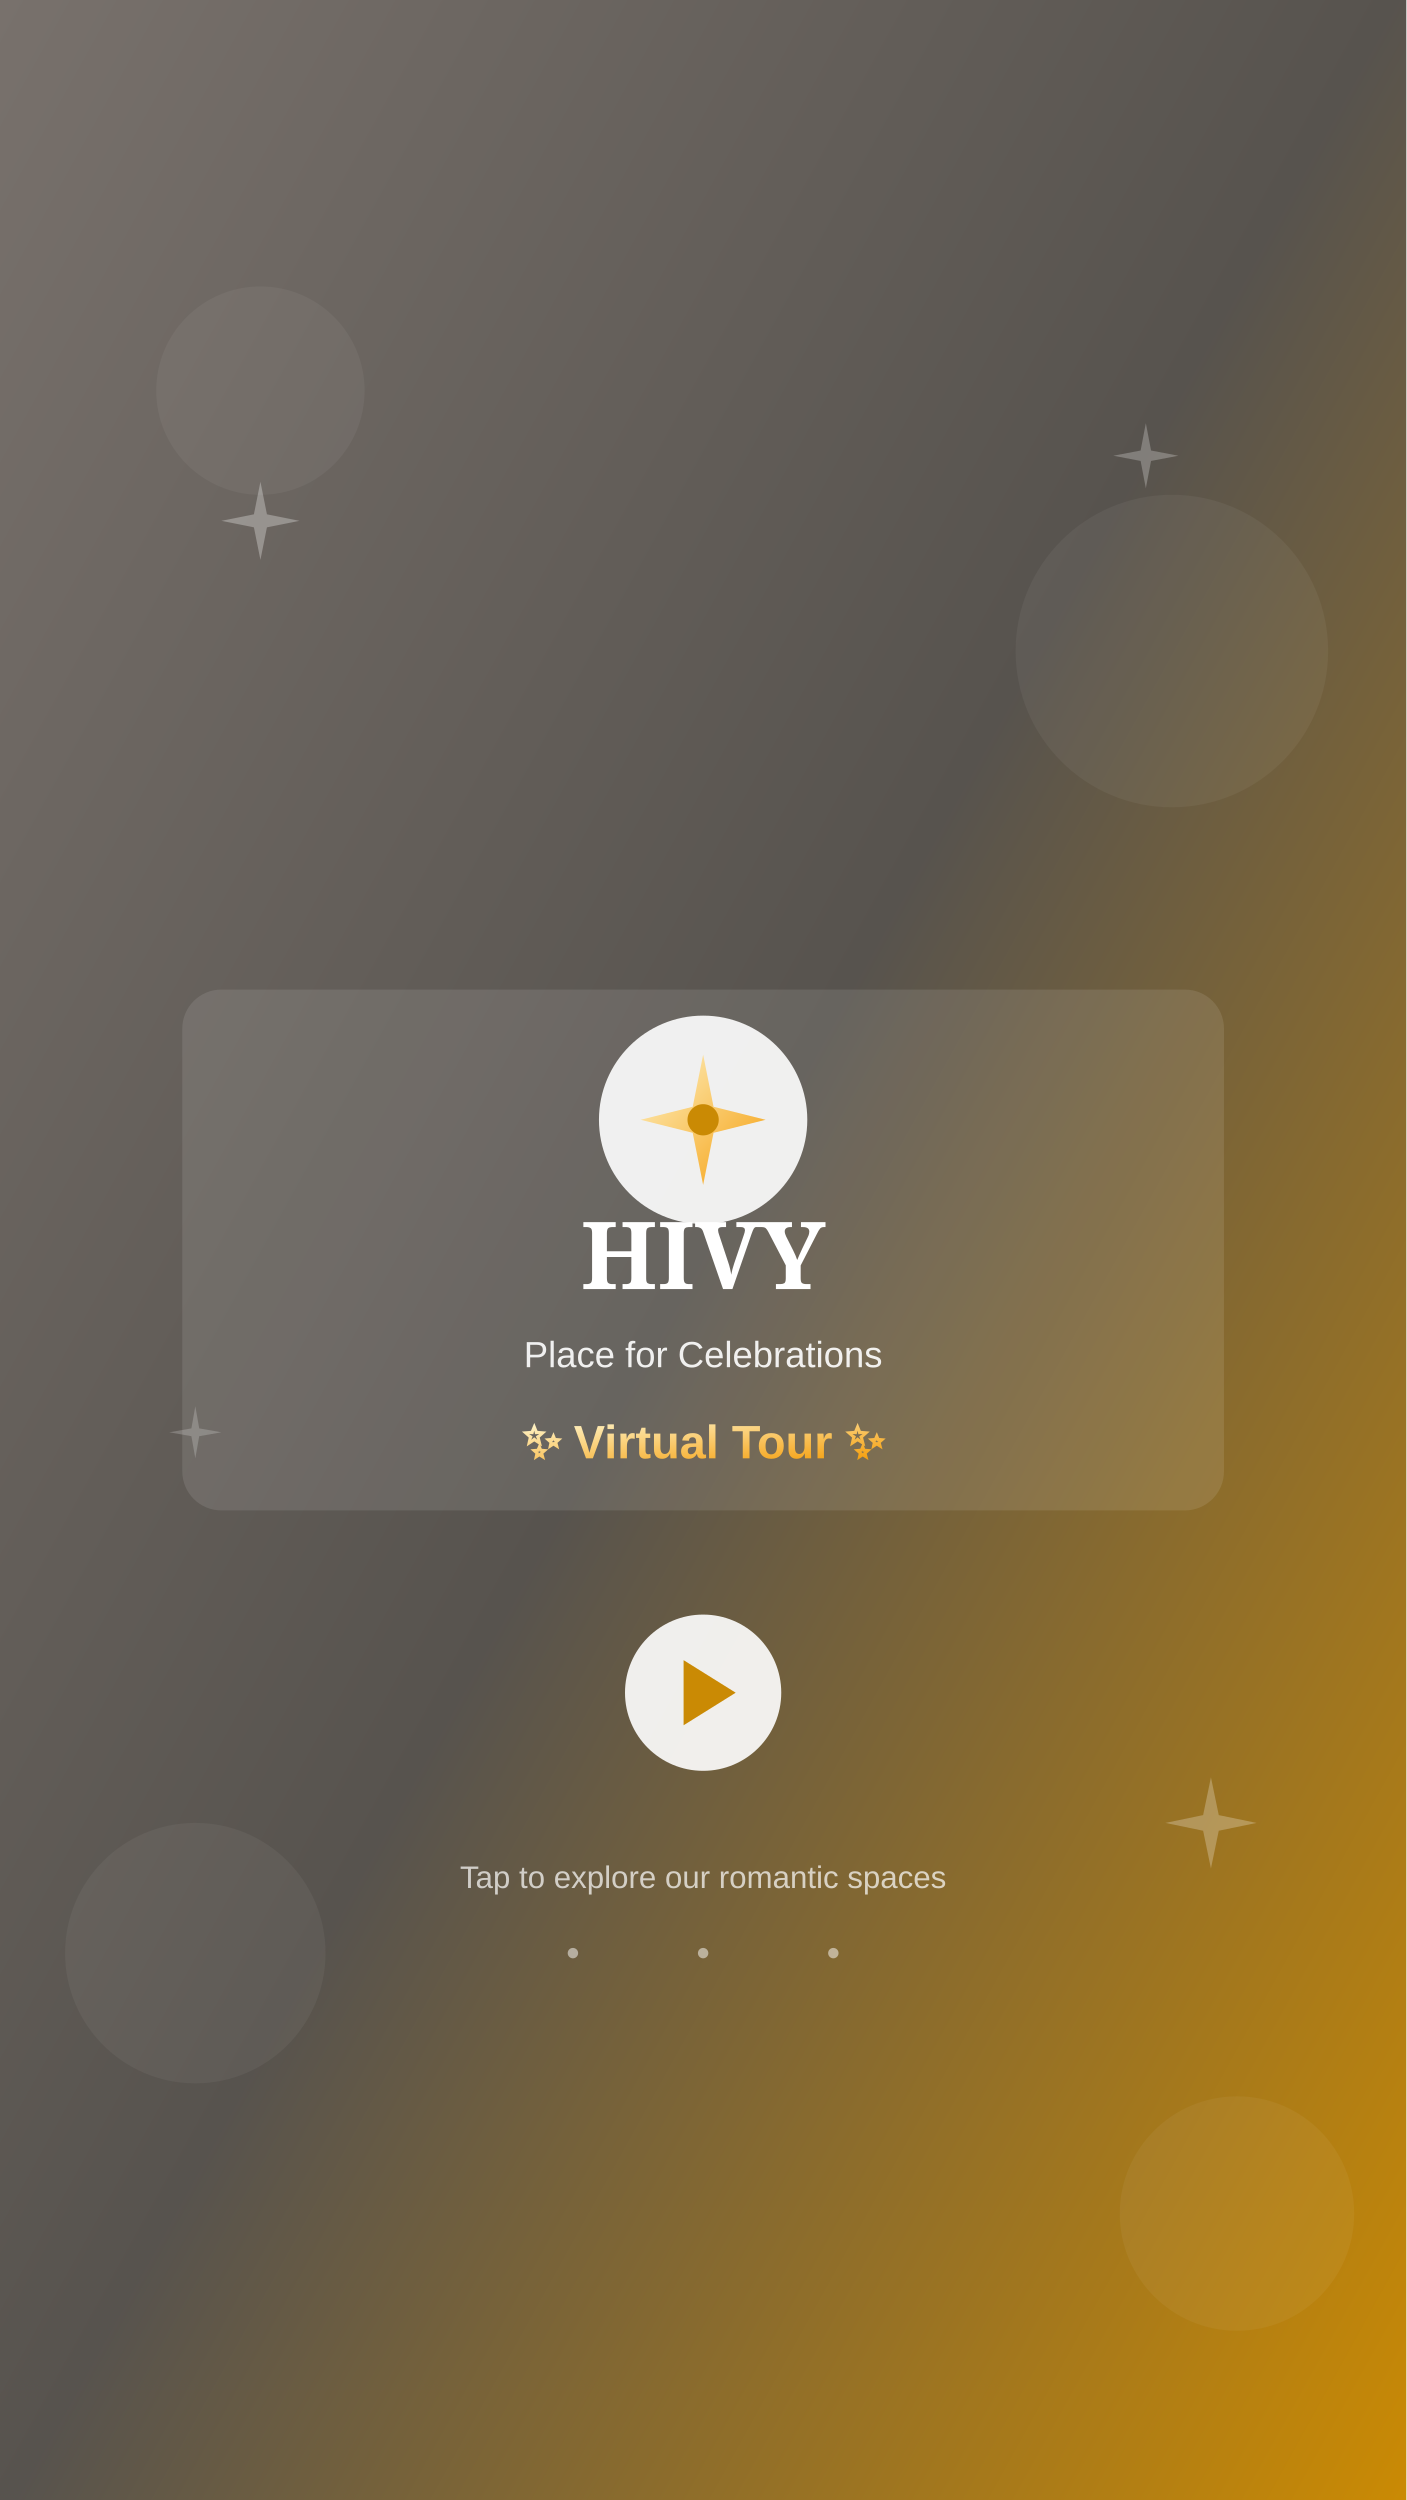
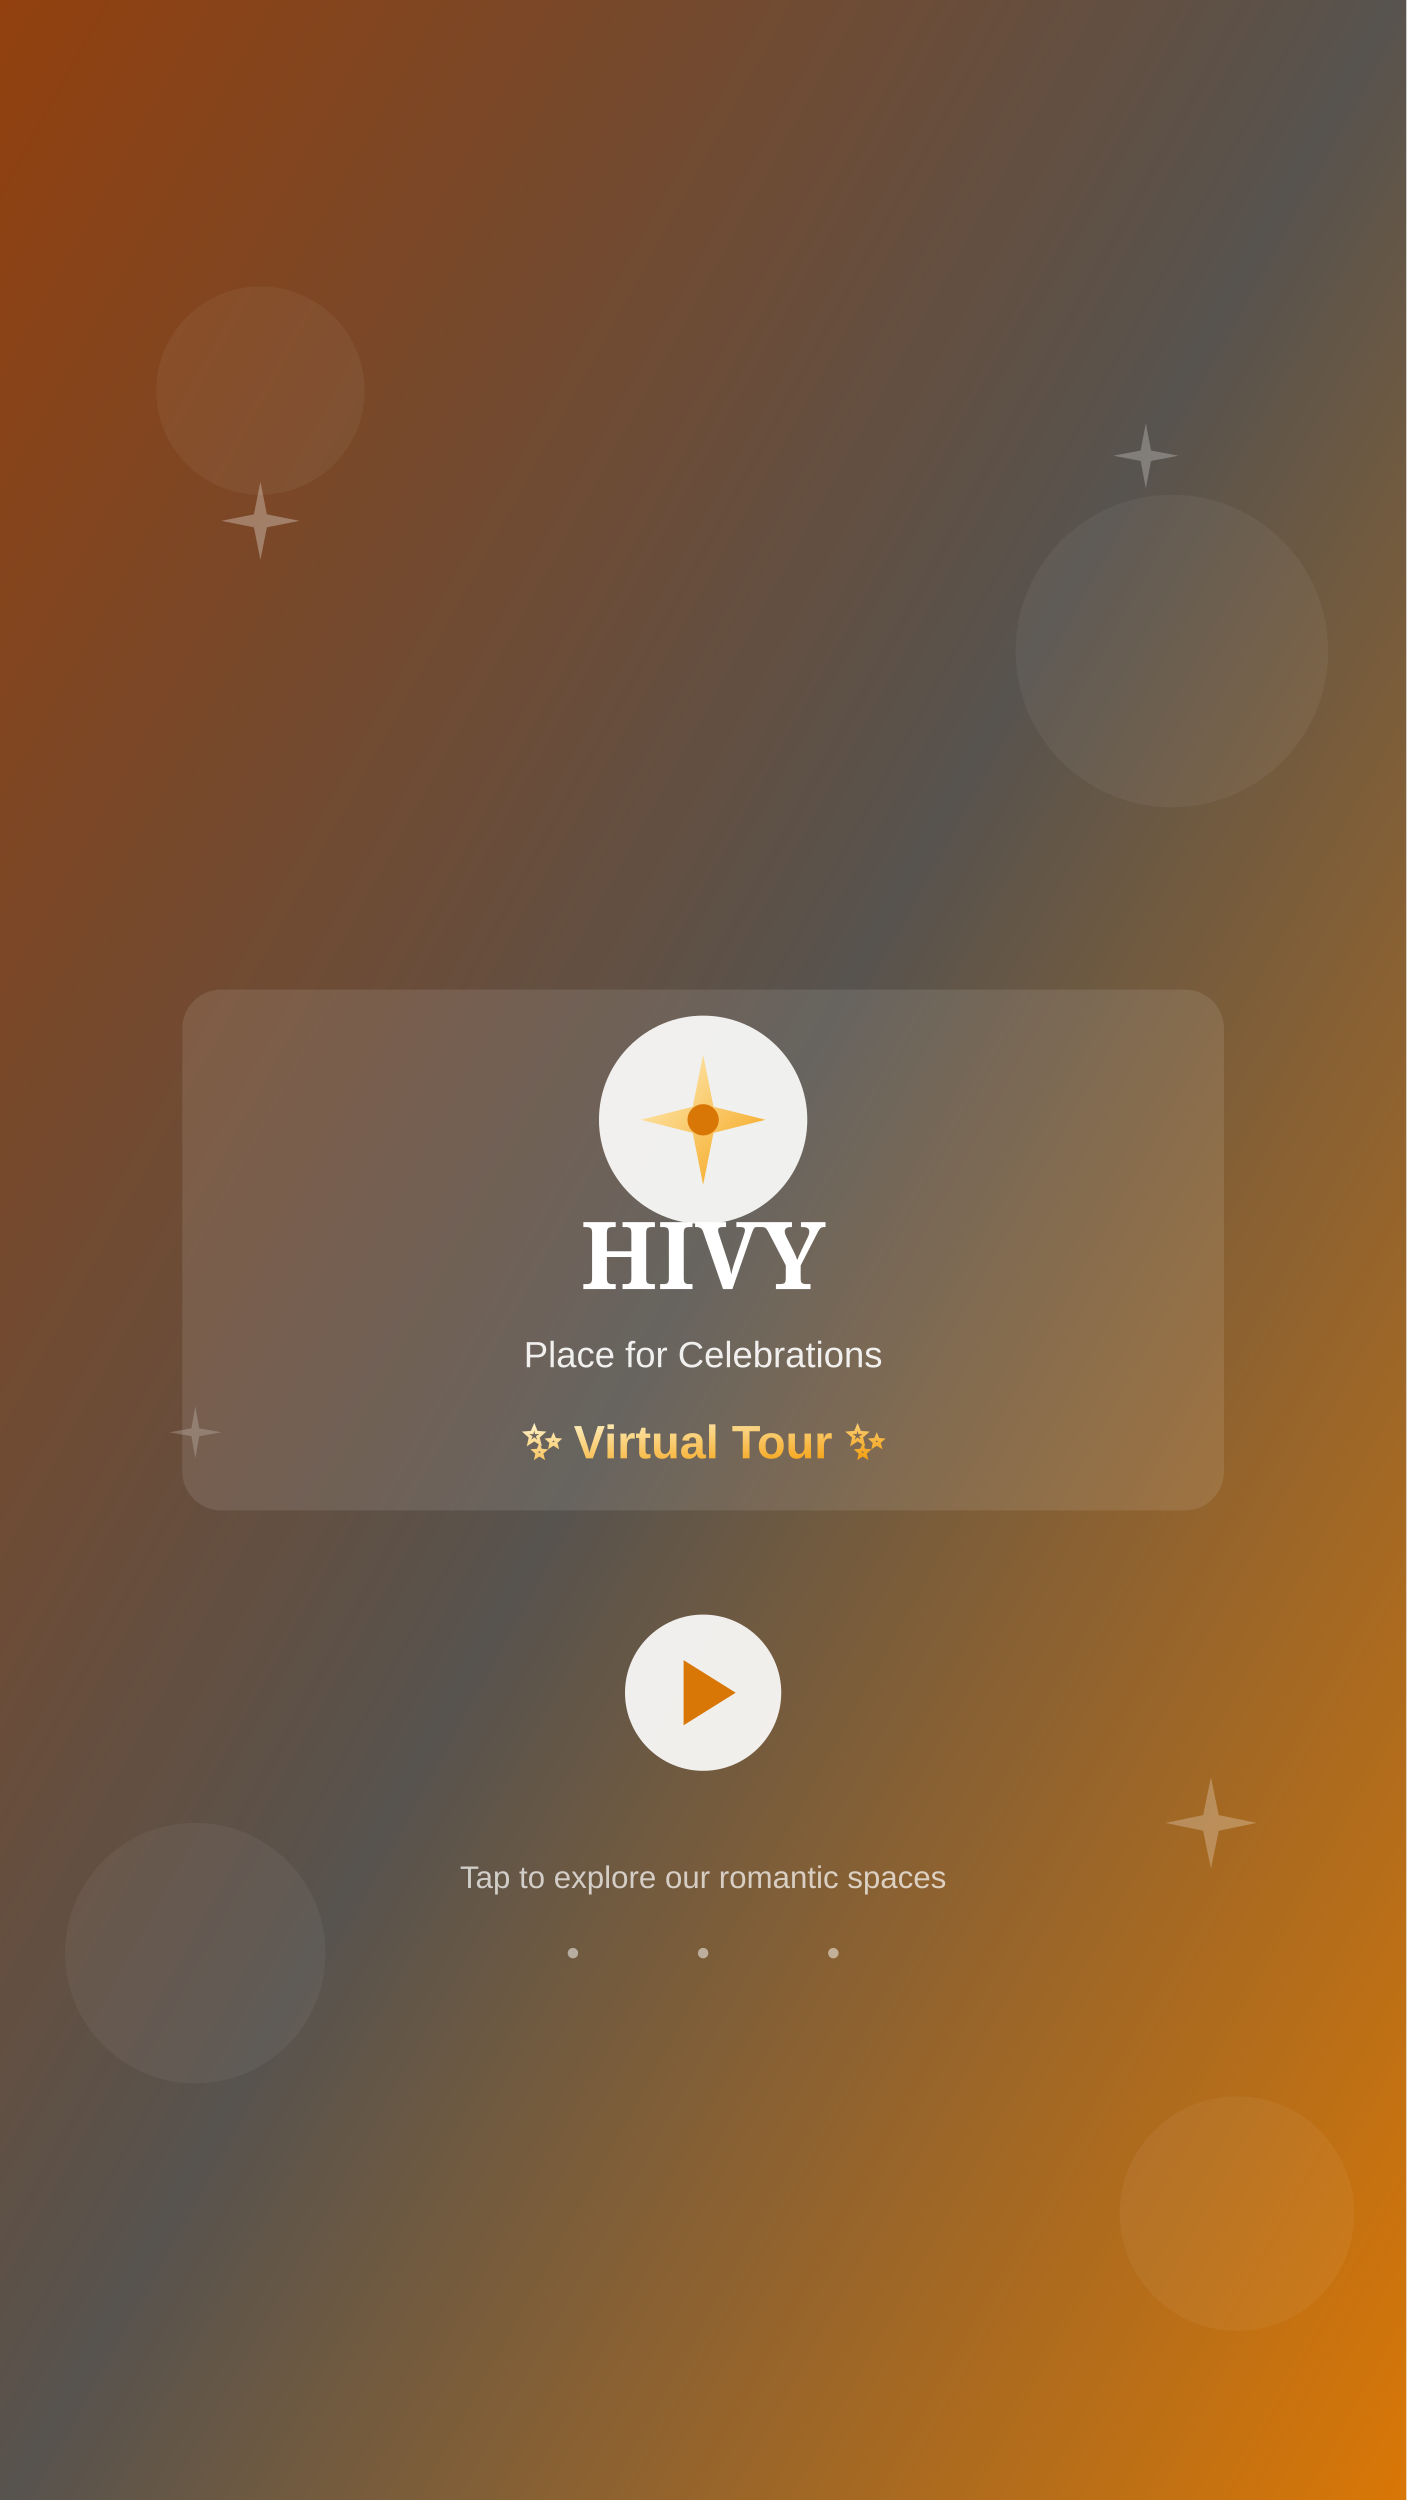
<svg xmlns="http://www.w3.org/2000/svg" width="1080" height="1920" viewBox="0 0 1080 1920">
  <defs>
    <linearGradient id="bgGrad" x1="0%" y1="0%" x2="100%" y2="100%">
-       <stop offset="0%" style="stop-color:#78716C;stop-opacity:1" />
+       <stop offset="0%" style="stop-color:#92400E;stop-opacity:1" />
      <stop offset="50%" style="stop-color:#57534E;stop-opacity:1" />
-       <stop offset="100%" style="stop-color:#CA8A04;stop-opacity:1" />
+       <stop offset="100%" style="stop-color:#D97706;stop-opacity:1" />
    </linearGradient>
    <linearGradient id="sparkleGrad" x1="0%" y1="0%" x2="100%" y2="100%">
      <stop offset="0%" style="stop-color:#FEF3C7;stop-opacity:1" />
      <stop offset="100%" style="stop-color:#F59E0B;stop-opacity:1" />
    </linearGradient>
  </defs>
  <rect width="1080" height="1920" fill="url(#bgGrad)" />
  <circle cx="200" cy="300" r="80" fill="white" opacity="0.05" />
  <circle cx="900" cy="500" r="120" fill="white" opacity="0.05" />
  <circle cx="150" cy="1500" r="100" fill="white" opacity="0.05" />
  <circle cx="950" cy="1700" r="90" fill="white" opacity="0.05" />
  <g transform="translate(200, 400)">
    <path d="M0 -30 L5 -5 L30 0 L5 5 L0 30 L-5 5 L-30 0 L-5 -5 Z" fill="white" opacity="0.3" />
  </g>
  <g transform="translate(880, 350)">
    <path d="M0 -25 L4 -4 L25 0 L4 4 L0 25 L-4 4 L-25 0 L-4 -4 Z" fill="white" opacity="0.25" />
  </g>
  <g transform="translate(150, 1100)">
    <path d="M0 -20 L3 -3 L20 0 L3 3 L0 20 L-3 3 L-20 0 L-3 -3 Z" fill="white" opacity="0.2" />
  </g>
  <g transform="translate(930, 1400)">
    <path d="M0 -35 L6 -6 L35 0 L6 6 L0 35 L-6 6 L-35 0 L-6 -6 Z" fill="white" opacity="0.25" />
  </g>
  <rect x="140" y="760" width="800" height="400" rx="30" fill="white" opacity="0.1" />
  <circle cx="540" cy="860" r="80" fill="white" opacity="0.9" />
  <path d="M540 810 L548 850 L588 860 L548 870 L540 910 L532 870 L492 860 L532 850 Z" fill="url(#sparkleGrad)" />
-   <circle cx="540" cy="860" r="12" fill="#CA8A04" />
+   <circle cx="540" cy="860" r="12" fill="#D97706" />
  <text x="540" y="990" font-family="Georgia, serif" font-size="72" font-weight="bold" fill="white" text-anchor="middle">HIVY</text>
  <text x="540" y="1050" font-family="Arial, sans-serif" font-size="28" fill="white" opacity="0.9" text-anchor="middle">Place for Celebrations</text>
  <text x="540" y="1120" font-family="Arial, sans-serif" font-size="36" fill="url(#sparkleGrad)" text-anchor="middle" font-weight="bold">✨ Virtual Tour ✨</text>
  <g transform="translate(540, 1300)">
    <circle cx="0" cy="0" r="60" fill="white" opacity="0.9" />
-     <path d="M-15 -25 L25 0 L-15 25 Z" fill="#CA8A04" />
+     <path d="M-15 -25 L25 0 L-15 25 Z" fill="#D97706" />
  </g>
  <text x="540" y="1450" font-family="Arial, sans-serif" font-size="24" fill="white" opacity="0.7" text-anchor="middle">Tap to explore our romantic spaces</text>
  <circle cx="440" cy="1500" r="4" fill="white" opacity="0.5" />
  <circle cx="540" cy="1500" r="4" fill="white" opacity="0.5" />
  <circle cx="640" cy="1500" r="4" fill="white" opacity="0.5" />
</svg>
